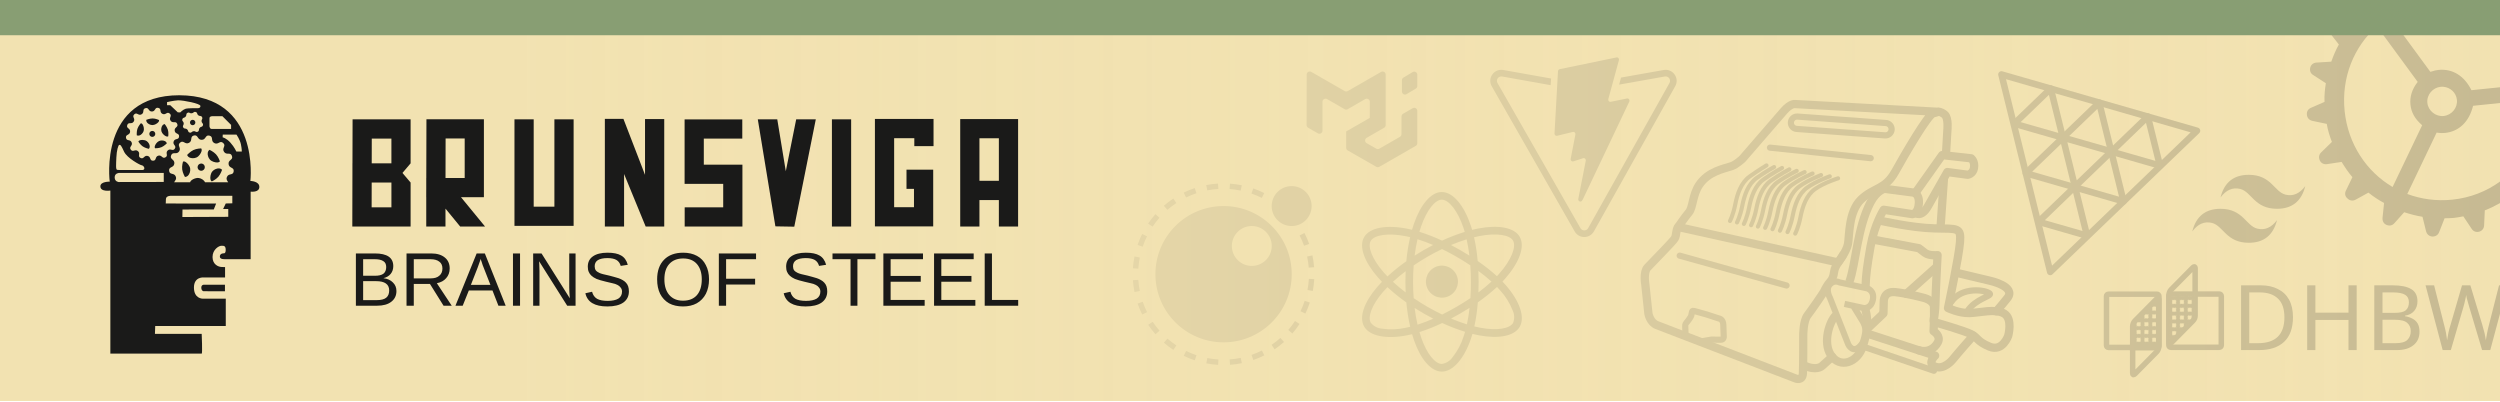
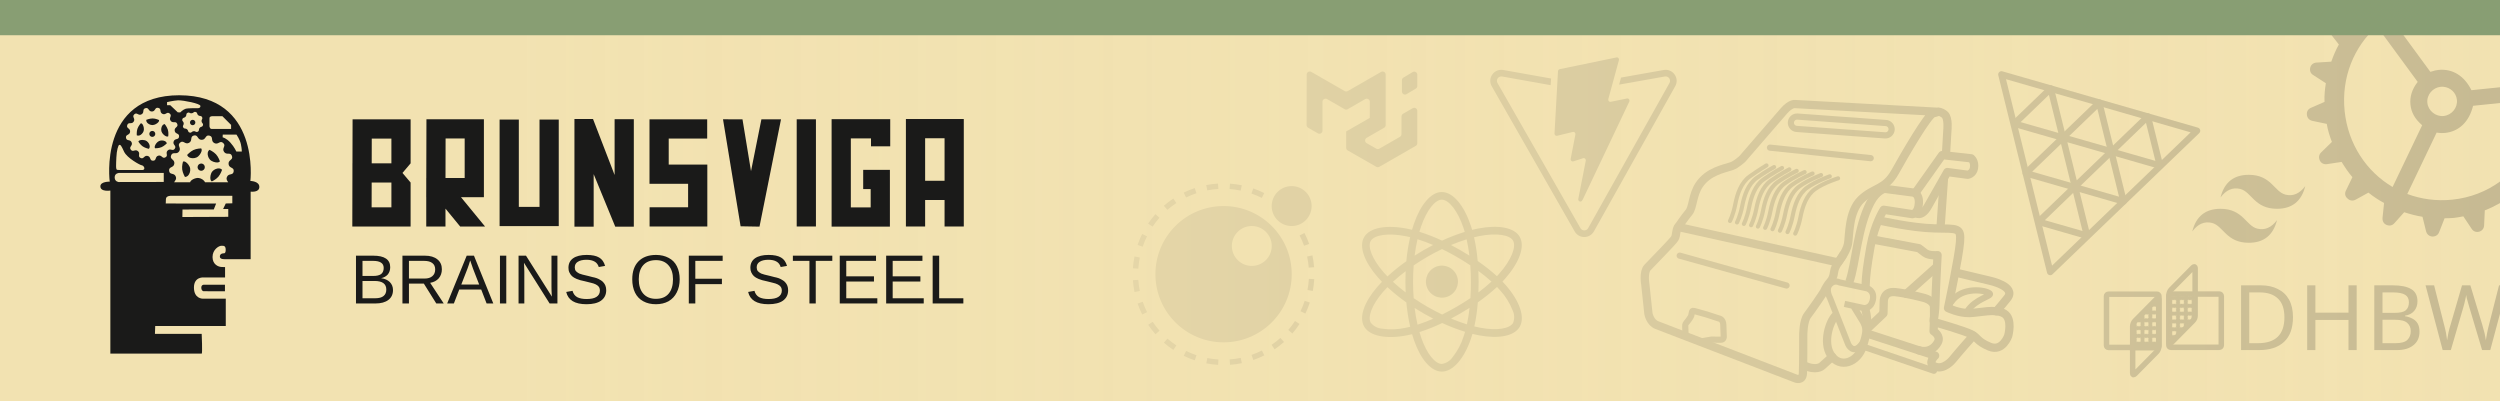
<svg xmlns="http://www.w3.org/2000/svg" xmlns:xlink="http://www.w3.org/1999/xlink" width="210mm" height="33.685mm" viewBox="0 0 210 33.685" version="1.1" id="svg1" xml:space="preserve">
  <defs id="defs1">
    <pattern xlink:href="#pattern5-6" preserveAspectRatio="xMidYMid" id="pattern21" patternTransform="matrix(0.03275495,-0.03275495,0.03275495,0.03275495,343.7492,134.9969)" x="-6" y="-3" />
    <pattern xlink:href="#pattern5-6" preserveAspectRatio="xMidYMid" id="pattern20" patternTransform="matrix(-0.03275495,-0.03275495,0.03275495,-0.03275495,343.7492,134.9969)" x="0" y="0" />
    <pattern patternUnits="userSpaceOnUse" width="20" height="20" patternTransform="translate(525,250)" preserveAspectRatio="xMidYMid" style="fill:#1a1a19" id="pattern5-6">
      <path id="path1-2-7-2" style="display:inline;stroke-width:4.856;stroke-linecap:square;paint-order:stroke markers fill;stop-color:#000000" d="m 10,10 v 5 l 5,5 h 5 V 15 L 15,10 Z M 0,20 v -5 l 5,-5 h 5 v 5 L 5,20 Z M 10,10 V 5 l 5,-5 h 5 v 5 l -5,5 z M 0,0 v 5 l 5,5 h 5 V 5 L 5,0 Z" />
    </pattern>
    <linearGradient id="linearGradient5">
      <stop style="stop-color:#f2e2b1;stop-opacity:1;" offset="0.203" id="stop4" />
      <stop style="stop-color:#f2e2b1;stop-opacity:0.8;" offset="1" id="stop5" />
    </linearGradient>
    <linearGradient id="linearGradient1">
      <stop style="stop-color:#f2e2b1;stop-opacity:1;" offset="0" id="stop1" />
      <stop style="stop-color:#f2e2b1;stop-opacity:1;" offset="1" id="stop2" />
    </linearGradient>
    <linearGradient id="linearGradient24">
      <stop style="stop-color:#f9e4a3;stop-opacity:1;" offset="0" id="stop24" />
      <stop style="stop-color:#e9e4d3;stop-opacity:1;" offset="0.216" id="stop26" />
      <stop style="stop-color:#f9e4a3;stop-opacity:1;" offset="0.382" id="stop27" />
      <stop style="stop-color:#f9e4a3;stop-opacity:1;" offset="0.489" id="stop31" />
      <stop style="stop-color:#ffffff;stop-opacity:1;" offset="0.569" id="stop30" />
      <stop style="stop-color:#f9e4a3;stop-opacity:1;" offset="0.614" id="stop28" />
      <stop style="stop-color:#dcbd5c;stop-opacity:1;" offset="0.795" id="stop29" />
      <stop style="stop-color:#f9e4a3;stop-opacity:1;" offset="1" id="stop25" />
    </linearGradient>
    <linearGradient xlink:href="#linearGradient24" id="linearGradient35" gradientUnits="userSpaceOnUse" x1="-13.802" y1="148.066" x2="112.663" y2="148.066" gradientTransform="matrix(0.2085945,0,0,0.2085945,3.128959,-18.6725)" />
    <linearGradient xlink:href="#linearGradient1" id="linearGradient2" x1="0" y1="20.56" x2="210" y2="20.56" gradientUnits="userSpaceOnUse" gradientTransform="matrix(1,0,0,0.8238636,1.0728836e-6,-0.09569701)" />
    <linearGradient xlink:href="#linearGradient5" id="linearGradient4" gradientUnits="userSpaceOnUse" gradientTransform="matrix(1,0,0,0.8238636,9.5402344e-5,-0.09558635)" x1="0" y1="20.56" x2="210" y2="20.56" />
  </defs>
  <g id="layer1">
    <rect style="font-variation-settings:'wdth' 75, 'wght' 300;fill:url(#linearGradient2);stroke-width:0.298;stroke-linecap:round;paint-order:stroke fill markers" id="rect1" width="210" height="33.685" x="1.0728836e-06" y="0" />
    <path id="path1-2" style="fill:#1a1a19;fill-opacity:1;stroke-width:0.433" d="M 198.272,1.1560055e-4 198.615,1.072 a 10.381,10.381 0 0 0 -1.108,1.113 L 196.341,1.845 c -0.264,-0.085 -0.5,5.699e-4 -0.667,0.252 a 0.534,0.534 0 0 0 0.016,0.651 l 0.775,0.991 c -0.259,0.455 -0.455,0.934 -0.637,1.441 l -1.246,0.077 c -0.263,0.017 -0.47,0.181 -0.525,0.441 -0.055,0.261 0.04,0.485 0.267,0.614 l 1.048,0.677 c -0.08,0.507 -0.139,1.023 -0.113,1.571 l -1.132,0.494 c -0.253,0.107 -0.375,0.314 -0.347,0.586 0.028,0.272 0.19,0.449 0.461,0.513 l 1.208,0.253 c 0.085,0.531 0.25,1.044 0.431,1.515 l -0.889,0.866 c -0.196,0.183 -0.241,0.432 -0.134,0.676 0.107,0.244 0.343,0.362 0.604,0.325 l 1.235,-0.188 c 0.282,0.46 0.57,0.889 0.906,1.282 l -0.537,1.115 c -0.128,0.238 -0.081,0.498 0.109,0.661 0.215,0.212 0.463,0.238 0.705,0.111 l 1.07,-0.589 c 0.412,0.335 0.86,0.624 1.313,0.873 l -0.128,1.237 c -0.024,0.268 0.092,0.5 0.327,0.598 0.266,0.115 0.504,0.05 0.677,-0.151 l 0.814,-0.91 c 0.506,0.162 1.019,0.303 1.537,0.382 l 0.297,1.203 c 0.068,0.268 0.258,0.432 0.516,0.457 0.286,0.011 0.496,-0.132 0.584,-0.366 l 0.46,-1.168 c 0.274,-0.008 0.53,-0.004 0.802,-0.032 v -5.17e-4 c 0.262,-0.027 0.501,-0.082 0.772,-0.13 l 0.699,1.049 c 0.133,0.211 0.368,0.309 0.636,0.24 0.247,-0.076 0.41,-0.276 0.412,-0.552 l 0.056,-1.239 c 0.434,-0.164 0.861,-0.38 1.28,-0.612 V 15.247 c -1.13,0.824 -2.494,1.368 -4.012,1.524 -1.341,0.138 -2.623,-0.046 -3.779,-0.477 l 2.465,-5.156 c 0.321,0.049 0.536,0.047 0.707,0.029 1.169,-0.12 2.024,-0.932 2.354,-2.28 L 210,8.654 V 7.329 l -2.399,0.247 c -0.605,-1.222 -1.604,-1.822 -2.764,-1.703 -0.172,0.018 -0.371,0.058 -0.687,0.162 l -3.403,-4.643 c 1.024,-0.645 2.224,-1.065 3.535,-1.199 2.144,-0.221 4.143,0.378 5.717,1.542 V 1.1560055e-4 Z m 1.388,2.208 3.426,4.672 c -0.487,0.621 -0.675,1.261 -0.607,1.917 0.065,0.635 0.367,1.196 0.982,1.723 l -2.483,5.188 c -2.192,-1.293 -3.744,-3.6 -4.03,-6.383 h 5.2e-4 c -0.288,-2.804 0.778,-5.41 2.712,-7.117 z m 5.597,5.084 c 0.579,0.053 1.061,0.493 1.123,1.093 0.07,0.676 -0.438,1.289 -1.123,1.359 -0.645,0.066 -1.288,-0.428 -1.358,-1.104 -0.07,-0.685 0.46,-1.28 1.105,-1.347 0.086,-0.009 0.17,-0.009 0.253,-0.002 z" />
    <g id="g53" transform="matrix(0.3469091,0,0,0.3469091,116.1636,-15.16726)">
      <path style="opacity:1;fill:none;fill-opacity:1;stroke:#1a1a19;stroke-width:2;stroke-linecap:round;stroke-linejoin:round;stroke-dasharray:none;stroke-opacity:1;paint-order:stroke fill markers" d="m 101.806,132.114 c 3.121,1.561 4.501,0.247 4.501,0.247 l 2.498,-2.248 m 8.46,-5.626 16.451,5.347 c 0,0 -2.02,1.839 -0.041,2.649 2.202,0.902 4.251,-1.663 4.251,-1.663 0,0 1.865,-2.286 5.014,-5.792 m 5.605,-5.924 c 0.97,-1.125 1.975,-2.308 2.692,-3.239 2.149,-2.788 -4.254,-4.168 -4.254,-4.168 l -8.05,-1.916" id="path26" />
      <path style="opacity:1;fill:none;fill-opacity:1;stroke:#1a1a19;stroke-width:2;stroke-linecap:round;stroke-linejoin:round;stroke-dasharray:none;stroke-opacity:1;paint-order:stroke fill markers" d="m 111.416,105.441 c -0.39,0.842 -1.951,2.567 -2.136,3.963 -0.185,1.396 -0.472,1.971 -1.027,2.587 -0.554,0.616 -1.15,1.663 -1.335,2.115 -0.185,0.452 -3.039,4.579 -4.107,5.975 -1.068,1.396 -1.027,4.887 -1.027,4.887 0,0 0.021,7.146 -0.082,9.138 -0.103,1.992 -1.786,1.253 -1.786,1.253 0,0 -31.889,-12.279 -33.573,-12.916 -1.684,-0.637 -2.052,-2.802 -2.052,-2.802 l -0.755,-7.086 c 0,0 -0.518,-2.938 0.528,-4.055 1.644,-1.757 6.16,-6.283 6.612,-7.064 0.452,-0.78 0.246,-2.136 0.821,-2.752" id="path27" />
      <path style="opacity:1;fill:none;fill-opacity:1;stroke:#1a1a19;stroke-width:2;stroke-linecap:round;stroke-linejoin:round;stroke-dasharray:none;stroke-opacity:1;paint-order:stroke fill markers" d="m 71.498,98.685 38.735,8.587 c 0,0 2.004,-2.55 2.373,-4.439 0.37,-1.889 0.082,-7.885 3.203,-10.842 3.121,-2.957 5.791,-2.3 8.213,-6.653 2.423,-4.353 7.926,-13.799 9.199,-14.168 l 1.273,-0.37 -34.784,-1.889 c 0,0 -1.027,-0.123 -2.587,1.643 -1.561,1.766 -10.062,11.622 -10.062,11.622 0,0 -1.47,1.384 -2.617,1.776 -1.86,0.636 -5.642,1.244 -7.846,4.526 -1.644,2.45 -1.505,5.492 -2.492,6.654 -0.987,1.162 -2.609,3.553 -2.609,3.553 z" id="path28" />
      <path style="opacity:1;fill:none;fill-opacity:1;stroke:#1a1a19;stroke-width:2;stroke-linecap:round;stroke-linejoin:round;stroke-dasharray:none;stroke-opacity:1;paint-order:stroke fill markers" d="m 134.496,70.8 c 0,0 0.452,-0.164 1.499,0.637 1.047,0.801 0.678,3.963 0.678,3.963 l -0.339,5.828 m -0.494,5.895 -0.823,11.742 m -0.997,9.521 -7.265,6.49 m -5.779,4.966 -3.752,3.557" id="path29" />
      <path style="opacity:1;fill:none;fill-opacity:1;stroke:#1a1a19;stroke-width:1.5;stroke-linecap:round;stroke-linejoin:round;stroke-dasharray:none;stroke-opacity:1;paint-order:stroke fill markers" d="M 97.741,112.853 71.868,105.626" id="path30" />
      <path style="opacity:1;fill:none;fill-opacity:1;stroke:#1a1a19;stroke-width:1;stroke-linecap:round;stroke-linejoin:round;stroke-dasharray:none;stroke-opacity:1;paint-order:stroke fill markers" d="m 99.837,100.286 c 0,0 0.775,-1.445 1.276,-4.02 0.507,-2.601 1.431,-5.274 3.485,-6.746 2.199,-1.576 5.617,-2.62 5.617,-2.62" id="path31" />
      <path style="opacity:1;fill:none;fill-opacity:1;stroke:#1a1a19;stroke-width:1.5;stroke-linecap:round;stroke-linejoin:round;stroke-dasharray:none;stroke-opacity:1;paint-order:stroke fill markers" d="M 118.116,82.018 93.722,79.472" id="path33" />
      <path style="opacity:1;fill:none;fill-opacity:1;stroke:#1a1a19;stroke-width:1.5;stroke-linecap:round;stroke-linejoin:round;stroke-dasharray:none;stroke-opacity:1;paint-order:stroke fill markers" d="m 78.312,119.844 3.02,0.987 c 0,0 1.054,0.091 1.095,1.549 0.041,1.458 0.103,2.936 0.103,2.936 0,0 -0.031,0.647 -0.637,0.657 -0.606,0.01 -2.372,-0.01 -2.372,-0.01 l -1.797,0.308 c 0,0 -0.76,0.154 -1.129,0.01 -0.37,-0.144 -2.906,-1.119 -2.906,-1.119 0,0 -0.39,-0.062 -0.431,-0.862 -0.041,-0.801 -0.051,-1.612 -0.051,-1.612 0,0 -0.062,-0.452 0.287,-0.821 0.349,-0.37 1.078,-1.414 1.151,-1.66 0.073,-0.247 0.211,-0.98 0.211,-0.98 0,0 0,-0.356 0.537,-0.196 0.537,0.16 2.918,0.813 2.918,0.813 z" id="path34" />
      <path style="opacity:1;fill:none;fill-opacity:1;stroke:#1a1a19;stroke-width:1;stroke-linecap:round;stroke-linejoin:round;stroke-dasharray:none;stroke-opacity:1;paint-order:stroke fill markers" d="m 84.043,97.226 c 0,0 0.775,-1.445 1.276,-4.02 0.507,-2.601 1.431,-5.274 3.485,-6.746 2.199,-1.576 4.079,-2.686 4.079,-2.686" id="path35" />
      <path style="opacity:1;fill:none;fill-opacity:1;stroke:#1a1a19;stroke-width:1;stroke-linecap:round;stroke-linejoin:round;stroke-dasharray:none;stroke-opacity:1;paint-order:stroke fill markers" d="m 85.739,97.581 c 0,0 0.775,-1.445 1.276,-4.02 0.507,-2.601 1.431,-5.274 3.485,-6.746 2.199,-1.576 4.223,-2.645 4.223,-2.645" id="path36" />
      <path style="opacity:1;fill:none;fill-opacity:1;stroke:#1a1a19;stroke-width:1;stroke-linecap:round;stroke-linejoin:round;stroke-dasharray:none;stroke-opacity:1;paint-order:stroke fill markers" d="m 87.402,97.94 c 0,0 0.775,-1.445 1.276,-4.02 0.507,-2.601 1.431,-5.274 3.485,-6.746 2.199,-1.576 4.49,-2.789 4.49,-2.789" id="path37" />
      <path style="opacity:1;fill:none;fill-opacity:1;stroke:#1a1a19;stroke-width:1;stroke-linecap:round;stroke-linejoin:round;stroke-dasharray:none;stroke-opacity:1;paint-order:stroke fill markers" d="m 89.148,98.258 c 0,0 0.775,-1.445 1.276,-4.02 0.507,-2.601 1.431,-5.274 3.485,-6.746 2.199,-1.576 4.51,-2.768 4.51,-2.768" id="path38" />
      <path style="opacity:1;fill:none;fill-opacity:1;stroke:#1a1a19;stroke-width:1;stroke-linecap:round;stroke-linejoin:round;stroke-dasharray:none;stroke-opacity:1;paint-order:stroke fill markers" d="m 90.801,98.587 c 0,0 0.775,-1.445 1.276,-4.02 0.507,-2.601 1.431,-5.274 3.485,-6.746 2.199,-1.576 4.633,-2.727 4.633,-2.727" id="path39" />
      <path style="opacity:1;fill:none;fill-opacity:1;stroke:#1a1a19;stroke-width:1;stroke-linecap:round;stroke-linejoin:round;stroke-dasharray:none;stroke-opacity:1;paint-order:stroke fill markers" d="m 92.556,98.885 c 0,0 0.775,-1.445 1.276,-4.02 0.507,-2.601 1.431,-5.274 3.485,-6.746 2.199,-1.576 4.798,-2.727 4.798,-2.727" id="path40" />
      <path style="opacity:1;fill:none;fill-opacity:1;stroke:#1a1a19;stroke-width:1;stroke-linecap:round;stroke-linejoin:round;stroke-dasharray:none;stroke-opacity:1;paint-order:stroke fill markers" d="m 94.332,99.224 c 0,0 0.775,-1.445 1.276,-4.02 0.507,-2.601 1.431,-5.274 3.485,-6.746 2.199,-1.576 4.941,-2.727 4.941,-2.727" id="path41" />
      <path style="opacity:1;fill:none;fill-opacity:1;stroke:#1a1a19;stroke-width:1;stroke-linecap:round;stroke-linejoin:round;stroke-dasharray:none;stroke-opacity:1;paint-order:stroke fill markers" d="m 96.129,99.583 c 0,0 0.775,-1.445 1.276,-4.02 0.507,-2.601 1.431,-5.274 3.485,-6.746 2.199,-1.576 5.208,-2.707 5.208,-2.707" id="path42" />
      <path style="opacity:1;fill:none;fill-opacity:1;stroke:#1a1a19;stroke-width:1;stroke-linecap:round;stroke-linejoin:round;stroke-dasharray:none;stroke-opacity:1;paint-order:stroke fill markers" d="m 97.967,99.911 c 0,0 0.775,-1.445 1.276,-4.02 0.507,-2.601 1.431,-5.274 3.485,-6.746 2.199,-1.576 5.475,-2.727 5.475,-2.727" id="path43" />
      <path style="opacity:1;fill:none;fill-opacity:1;stroke:#1a1a19;stroke-width:2;stroke-linecap:square;stroke-linejoin:round;stroke-dasharray:none;stroke-opacity:1;paint-order:stroke fill markers" d="m 120.338,97.136 c 0,0 7.724,1.771 13.3,1.888 5.576,0.116 6.389,-0.29 6.098,3.369 -0.29,3.659 -2.904,15.913 -2.904,15.913 0,0 2.614,1.278 5.169,1.22 2.555,-0.058 6.272,-1.162 8.421,0.116 2.149,1.278 0.987,5.401 0.987,5.401 0,0 -1.365,3.949 -4.53,2.614 -3.165,-1.336 -2.701,-2.149 -4.443,-3.02 -1.742,-0.871 -8.305,-2.759 -8.857,-2.904 -0.552,-0.145 0.145,-1.365 0.203,-4.385 0.058,-3.02 0.523,-11.848 0.523,-11.848 0,0 -2.033,0.232 -3.049,-0.552 -1.016,-0.784 -1.481,-1.133 -1.481,-1.133 l -10.832,-2.033" id="path44" />
      <path style="opacity:1;fill:none;fill-opacity:1;stroke:#1a1a19;stroke-width:2;stroke-linecap:butt;stroke-linejoin:round;stroke-dasharray:none;stroke-opacity:1;paint-order:stroke fill markers" d="m 112.945,111.996 c 1.595,-4.507 1.881,-13.029 5.106,-19.234 1.517,-2.919 3.391,-3.328 3.391,-3.328 l 6.679,0.871 c 0,0 1.797,-0.047 1.659,2.622 -0.13,2.511 -1.551,2.653 -1.551,2.653 l -6.961,-1.068 c 0,0 -2.254,3.516 -3.199,8.937 -0.818,4.692 -1.087,6.647 -1.196,9.534 m -0.041,5.639 c 0.875,3.292 0.337,5.953 -0.637,8.973 m 0,0 c -1.252,3.883 -5.516,5.504 -7.74,2.071 -2.004,-3.094 -0.274,-8.136 1.131,-9.491" id="path46" />
      <path style="opacity:1;fill:none;fill-opacity:1;stroke:#1a1a19;stroke-width:1.5;stroke-linecap:square;stroke-linejoin:round;stroke-dasharray:none;stroke-opacity:1;paint-order:stroke fill markers" d="m 112.497,117.463 3.862,0.842 c 0,0 1.771,0.319 2.265,-1.946 0.494,-2.265 -1.336,-2.817 -1.336,-2.817 l -6.766,-1.452 c 0,0 -1.22,-0.697 -2.323,0.523 -1.103,1.22 0.062,3.261 0.062,3.261 l 4.394,11.17 c 0,0 1.177,2.731 3.268,0.03 2.091,-2.701 0.261,-5.546 0.261,-5.546 l -1.771,-2.875" id="path47" />
      <path style="opacity:1;fill:none;fill-opacity:1;stroke:#1a1a19;stroke-width:2;stroke-linecap:butt;stroke-linejoin:round;stroke-dasharray:none;stroke-opacity:1;paint-order:stroke fill markers" d="m 128.859,90.536 6.566,-9.263 7.018,0.785 c 0,0 0.964,0.755 0.677,2.377 -0.255,1.44 -1.519,1.602 -1.519,1.602 l -4.928,-0.657 -4.682,8.25 c -0.853,1.564 -1.936,2.277 -2.875,1.745" id="path48" />
      <path style="fill:none;stroke:#1a1a19;stroke-width:1.5;stroke-linecap:round;stroke-linejoin:round;stroke-dasharray:none;stroke-opacity:1;paint-order:stroke fill markers" d="m 100.396,71.947 a 1.5,1.5 0 0 0 -1.604,1.387 1.5,1.5 0 0 0 1.387,1.605 L 121.574,76.5 a 1.5,1.5 0 0 0 1.605,-1.389 1.5,1.5 0 0 0 -1.387,-1.604 z" id="path49" />
      <path style="opacity:1;fill:none;fill-opacity:1;stroke:#1a1a19;stroke-width:1.5;stroke-linecap:round;stroke-linejoin:round;stroke-dasharray:none;stroke-opacity:1;paint-order:stroke fill markers" d="m 133.428,133.49 -16.673,-5.688" id="path50" />
      <path style="opacity:1;fill:none;fill-opacity:1;stroke:#1a1a19;stroke-width:1.5;stroke-linecap:round;stroke-linejoin:round;stroke-dasharray:none;stroke-opacity:1;paint-order:stroke fill markers" d="m 137.635,116.806 c 2.518,-3.732 8.266,-2.918 9.287,-2.022 0.707,0.62 -3.41,1.232 -5.37,4.262" id="path52" />
      <path style="opacity:1;fill:none;fill-opacity:1;stroke:#1a1a19;stroke-width:2;stroke-linecap:round;stroke-linejoin:round;stroke-dasharray:none;stroke-opacity:1;paint-order:stroke fill markers" d="m 121.202,119.594 0.07,-2.839 c 0,0 -0.123,-2.587 2.752,-2.3 2.875,0.287 6.653,1.314 6.653,1.314 0,0 2.709,0.499 2.767,2.3 0.074,2.294 -0.101,5.846 -0.101,5.846 0,0 1.857,1.125 1.03,2.696 -0.797,1.516 -2.419,2.537 -4.593,1.945" id="path53" />
    </g>
    <path id="rect10" style="fill:none;fill-opacity:0.5;stroke:#1a1a19;stroke-width:0.463;stroke-linecap:round;stroke-dasharray:none;stroke-opacity:1;paint-order:stroke fill markers" d="m 177.112,24.713 c -0.092,0 -0.167,0.075 -0.167,0.167 v 4.137 c 0,0.092 0.074,0.167 0.167,0.167 h 2.031 v 2.159 c 0,0.14 0.079,0.172 0.177,0.073 l 1.844,-1.867 c 0.098,-0.099 0.177,-0.292 0.177,-0.432 v -0.047 c 0.006,-0.017 0.009,-0.034 0.009,-0.053 V 24.88 c 0,-0.092 -0.074,-0.167 -0.167,-0.167 z" />
    <path id="rect12" style="fill:none;fill-opacity:0.75;stroke:#1a1a19;stroke-width:0.463;stroke-linecap:round;stroke-dasharray:none;stroke-opacity:1;paint-order:stroke fill markers" d="m 184.312,22.413 c -0.028,0.002 -0.062,0.02 -0.099,0.057 l -1.844,1.867 c -0.098,0.099 -0.177,0.292 -0.177,0.432 v 0.047 c -0.006,0.017 -0.009,0.034 -0.009,0.053 v 4.137 c 0,0.092 0.074,0.167 0.167,0.167 h 4.072 c 0.092,0 0.167,-0.075 0.167,-0.167 v -4.137 c 0,-0.092 -0.074,-0.167 -0.167,-0.167 h -2.031 v -2.159 c 0,-0.087 -0.031,-0.133 -0.078,-0.13 z" />
    <path id="rect14" style="fill:url(#pattern20);fill-opacity:1;stroke:#1a1a19;stroke-width:0.463;stroke-linecap:round;stroke-dasharray:none;stroke-opacity:1;paint-order:stroke fill markers" d="m 181.264,25.045 c -0.028,0.002 -0.062,0.02 -0.099,0.057 l -1.844,1.867 c -0.098,0.099 -0.177,0.292 -0.177,0.432 v 1.807 h 2.041 c 0.074,0 0.136,-0.048 0.158,-0.114 v -3.919 c 0,-0.087 -0.031,-0.133 -0.078,-0.13 z" />
    <g id="rect15">
      <path style="fill:#1a1a19;stroke-linecap:round;paint-order:stroke fill markers" d="m 182.35,24.471 c -0.174,0 -0.324,0.116 -0.377,0.273 l -0.012,0.035 v 3.957 c 0,0.057 0.005,0.113 0.031,0.174 0.026,0.061 0.081,0.132 0.164,0.166 0.083,0.034 0.171,0.021 0.232,-0.004 0.061,-0.025 0.105,-0.061 0.145,-0.102 l 1.844,-1.867 c 0.16,-0.162 0.244,-0.367 0.244,-0.594 v -2.039 z m 0.074,0.463 h 1.734 v 1.576 c 0,0.052 -0.073,0.232 -0.109,0.27 l -1.625,1.646 z" id="path79" />
      <path style="fill:url(#pattern21);stroke-linecap:round;paint-order:stroke fill markers" d="m 182.35,24.703 c -0.074,0 -0.136,0.048 -0.158,0.114 v 3.919 c 0,0.14 0.079,0.172 0.177,0.073 l 1.844,-1.867 c 0.098,-0.099 0.177,-0.292 0.177,-0.432 v -1.807 z" id="path80" />
    </g>
    <text xml:space="preserve" style="font-style:normal;font-variant:normal;font-weight:bold;font-stretch:normal;font-size:7.609px;font-family:Calibri;-inkscape-font-specification:'Calibri, Bold';font-variant-ligatures:normal;font-variant-caps:normal;font-variant-numeric:normal;font-variant-east-asian:normal;text-align:start;writing-mode:lr-tb;direction:ltr;text-anchor:start;fill:#1a1a19;fill-opacity:1;stroke:none;stroke-width:1.193;stroke-linecap:round;stroke-dasharray:none;stroke-opacity:1;paint-order:stroke fill markers" x="187.515" y="29.409" id="text21">
      <tspan id="tspan21" style="font-style:normal;font-variant:normal;font-weight:normal;font-stretch:normal;font-size:7.609px;font-family:Calibri;-inkscape-font-specification:'Calibri, Normal';font-variant-ligatures:normal;font-variant-caps:normal;font-variant-numeric:normal;font-variant-east-asian:normal;stroke:none;stroke-width:1.193" x="187.515" y="29.409">DH<tspan style="font-style:normal;font-variant:normal;font-weight:300;font-stretch:normal;font-size:7.609px;font-family:Calibri;-inkscape-font-specification:'Calibri, Light';font-variant-ligatures:normal;font-variant-caps:normal;font-variant-numeric:normal;font-variant-east-asian:normal;stroke-width:1.193" id="tspan23">BW</tspan>
      </tspan>
    </text>
    <g style="fill:none;stroke:#1a1a19;stroke-width:5.801;stroke-linecap:square;stroke-miterlimit:10;stroke-dasharray:none;stroke-opacity:1" id="g78" transform="matrix(0.09480711,0,0,0.09480711,165.3946,3.418834)">
      <g transform="translate(8.964,4.2527)" fill-rule="evenodd" stroke="#000000" stroke-linecap="butt" stroke-linejoin="round" stroke-width="4" id="g6" style="stroke:#1a1a19;stroke-width:5.801;stroke-dasharray:none;stroke-opacity:1">
        <path d="M 63.02,200.61 19.807,25.67 193.037,75.544 Z" id="path1-6" style="stroke:#1a1a19;stroke-width:5.801;stroke-dasharray:none;stroke-opacity:1" />
        <path d="m 106.39,50.612 21.591,87.496 -86.567,-24.945 z" id="path2" style="stroke:#1a1a19;stroke-width:5.801;stroke-dasharray:none;stroke-opacity:1" />
        <path d="M 84.91,125.03 74.186,81.565 117.194,93.911 Z" id="path3" style="stroke:#1a1a19;stroke-width:5.801;stroke-dasharray:none;stroke-opacity:1" />
        <path d="M 63.458,38.153 74.182,81.618 31.174,69.272 Z" id="path4" style="stroke:#1a1a19;stroke-width:5.801;stroke-dasharray:none;stroke-opacity:1" />
        <path d="m 149.47,62.93 10.724,43.465 -43.008,-12.346 z" id="path5" style="stroke:#1a1a19;stroke-width:5.801;stroke-dasharray:none;stroke-opacity:1" />
        <path d="M 84.915,125.06 95.639,168.525 52.631,156.179 Z" id="path6" style="stroke:#1a1a19;stroke-width:5.801;stroke-dasharray:none;stroke-opacity:1" />
      </g>
    </g>
    <path fill="currentColor" d="m 186.523,16.587 c 0.316,-1.269 1.107,-1.903 2.373,-1.903 1.898,0 2.135,1.427 3.084,1.665 0.633,0.159 1.186,-0.079 1.661,-0.714 -0.316,1.269 -1.107,1.903 -2.373,1.903 -1.898,0 -2.135,-1.427 -3.084,-1.665 -0.633,-0.159 -1.186,0.079 -1.661,0.714 M 184.15,19.442 c 0.316,-1.269 1.107,-1.903 2.373,-1.903 1.898,0 2.135,1.427 3.084,1.665 0.633,0.159 1.186,-0.079 1.661,-0.714 -0.316,1.269 -1.107,1.903 -2.373,1.903 -1.898,0 -2.135,-1.427 -3.084,-1.665 -0.633,-0.159 -1.186,0.079 -1.661,0.714" id="path1-8" style="fill:#1a1a19;fill-opacity:1;stroke-width:0.019" />
    <path id="path1-7" style="fill:#1a1a19;fill-opacity:1;stroke-width:1.383;stroke-dasharray:none" d="m 135.837,4.821 c -0.015,-0.001 -0.031,-5.681e-4 -0.047,0.003 l -4.775,0.986 a 0.172,0.172 0 0 0 -0.099,0.06 0.196,0.196 0 0 0 -0.043,0.111 l -0.04,0.711 -0.023,0.404 4.6e-4,-4.603e-4 -0.231,4.118 a 0.188,0.188 0 0 0 0.062,0.152 0.164,0.164 0 0 0 0.152,0.039 l 1.329,-0.324 c 0.125,-0.03 0.237,0.086 0.212,0.218 l -0.396,2.04 c -0.027,0.138 0.096,0.255 0.223,0.214 l 0.821,-0.263 c 0.127,-0.041 0.25,0.077 0.222,0.214 l -0.627,3.204 c -0.039,0.201 0.213,0.31 0.318,0.138 l 0.071,-0.115 3.891,-8.192 c 0.066,-0.137 -0.047,-0.294 -0.19,-0.265 l -1.368,0.279 c -0.129,0.027 -0.238,-0.1 -0.202,-0.232 l 0.337,-1.234 0.127,-0.464 h -4.6e-4 l 0.428,-1.568 c 0.032,-0.116 -0.048,-0.227 -0.154,-0.236 z m 4.052,1.045 c -0.046,0.002 -0.093,0.006 -0.141,0.015 l -3.58,0.636 -0.161,0.59 3.84,-0.682 a 0.371,0.371 0 0 1 0.39,0.546 l -6.832,12.195 a 0.368,0.368 0 0 1 -0.392,0.183 0.368,0.368 0 0 1 -0.255,-0.181 L 125.788,6.973 a 0.371,0.371 0 0 1 0.388,-0.548 l 4.018,0.717 0.058,0.01 0.039,-0.556 -4.017,-0.716 a 0.916,0.916 0 0 0 -0.911,0.366 0.908,0.908 0 0 0 -0.055,1.002 l 6.968,12.196 a 0.925,0.925 0 0 0 1.61,-0.006 L 140.719,7.243 C 141.079,6.601 140.584,5.844 139.888,5.866 Z" />
    <path fill="currentColor" d="m 126.486,23.956 q -0.133,-0.152 -0.28,-0.304 0.103,-0.109 0.199,-0.217 c 1.211,-1.361 1.722,-2.726 1.248,-3.546 -0.454,-0.787 -1.805,-1.021 -3.497,-0.692 q -0.25,0.049 -0.497,0.11 -0.048,-0.163 -0.1,-0.324 c -0.574,-1.73 -1.501,-2.854 -2.449,-2.854 -0.908,0 -1.786,1.054 -2.347,2.684 q -0.083,0.241 -0.153,0.486 -0.165,-0.041 -0.332,-0.075 c -1.785,-0.366 -3.222,-0.124 -3.695,0.697 -0.453,0.787 0.02,2.074 1.153,3.373 q 0.169,0.192 0.347,0.377 -0.21,0.215 -0.396,0.431 c -1.105,1.281 -1.552,2.547 -1.099,3.33 0.468,0.81 1.884,1.075 3.61,0.735 q 0.21,-0.041 0.417,-0.094 0.075,0.265 0.167,0.526 c 0.558,1.597 1.431,2.616 2.336,2.616 0.935,0 1.872,-1.096 2.44,-2.76 q 0.067,-0.197 0.127,-0.408 0.268,0.066 0.539,0.118 c 1.662,0.315 2.981,0.068 3.433,-0.717 0.467,-0.811 -0.014,-2.17 -1.172,-3.493 m -11.344,-3.714 c 0.291,-0.505 1.466,-0.703 3.007,-0.386 q 0.148,0.03 0.301,0.068 a 15.464,15.464 0 0 0 -0.318,2.02 15.841,15.841 0 0 0 -1.586,1.276 q -0.165,-0.171 -0.322,-0.351 c -0.971,-1.112 -1.354,-2.153 -1.081,-2.627 m 2.932,4.321 c -0.385,-0.292 -0.743,-0.591 -1.068,-0.891 0.324,-0.299 0.683,-0.596 1.067,-0.887 q -0.02,0.444 -0.02,0.889 0,0.445 0.02,0.889 m 0,2.972 a 5.431,5.431 0 0 1 -1.991,0.071 1.335,1.335 0 0 1 -0.936,-0.496 c -0.275,-0.475 0.084,-1.492 1.029,-2.587 q 0.178,-0.206 0.368,-0.401 a 15.464,15.464 0 0 0 1.589,1.282 15.841,15.841 0 0 0 0.321,2.046 q -0.189,0.048 -0.381,0.086 z m 5.356,-6.064 q -0.379,-0.239 -0.768,-0.462 -0.383,-0.22 -0.775,-0.425 a 14.332,14.332 0 0 1 1.312,-0.479 13.578,13.578 0 0 1 0.231,1.366 m -4.056,-2.449 c 0.48,-1.396 1.19,-2.248 1.738,-2.248 0.583,-7.56e-4 1.34,0.919 1.836,2.412 q 0.048,0.146 0.09,0.294 a 15.464,15.464 0 0 0 -1.905,0.732 15.087,15.087 0 0 0 -1.901,-0.74 q 0.066,-0.226 0.142,-0.45 m -0.302,1.074 a 13.578,13.578 0 0 1 1.305,0.484 q -0.794,0.409 -1.545,0.891 c 0.06,-0.481 0.141,-0.942 0.24,-1.375 m -0.239,5.778 q 0.375,0.241 0.761,0.462 0.394,0.226 0.797,0.435 a 13.578,13.578 0 0 1 -1.316,0.502 14.332,14.332 0 0 1 -0.243,-1.398 z m 4.116,2.373 a 5.431,5.431 0 0 1 -0.934,1.76 1.335,1.335 0 0 1 -0.896,0.564 c -0.55,0 -1.251,-0.818 -1.727,-2.185 q -0.084,-0.242 -0.155,-0.489 a 15.087,15.087 0 0 0 1.909,-0.762 15.841,15.841 0 0 0 1.921,0.738 q -0.054,0.188 -0.117,0.373 m 0.273,-0.999 a 14.332,14.332 0 0 1 -1.329,-0.487 q 0.384,-0.201 0.773,-0.426 0.4,-0.231 0.778,-0.473 a 13.578,13.578 0 0 1 -0.222,1.386 m 0.337,-3.578 q 0,0.687 -0.043,1.373 -0.559,0.379 -1.172,0.733 -0.611,0.352 -1.205,0.646 -0.624,-0.299 -1.224,-0.644 -0.596,-0.343 -1.165,-0.731 -0.053,-0.686 -0.053,-1.374 0,-0.687 0.051,-1.374 a 18.104,18.104 0 0 1 2.382,-1.375 q 0.616,0.299 1.209,0.642 0.596,0.342 1.169,0.723 0.049,0.689 0.049,1.381 m 0.721,-3.842 c 1.45,-0.281 2.542,-0.092 2.816,0.382 0.292,0.505 -0.126,1.62 -1.172,2.796 q -0.087,0.097 -0.18,0.195 a 15.087,15.087 0 0 0 -1.616,-1.273 15.087,15.087 0 0 0 -0.305,-1.998 q 0.234,-0.057 0.459,-0.102 m -0.098,2.931 a 13.578,13.578 0 0 1 1.103,0.896 13.578,13.578 0 0 1 -1.099,0.911 q 0.017,-0.448 0.017,-0.896 0,-0.456 -0.02,-0.911 m 2.919,4.367 c -0.275,0.476 -1.334,0.674 -2.756,0.406 q -0.244,-0.046 -0.501,-0.11 a 15.087,15.087 0 0 0 0.292,-2.023 15.087,15.087 0 0 0 1.612,-1.294 q 0.133,0.138 0.253,0.275 a 5.431,5.431 0 0 1 1.058,1.688 1.335,1.335 0 0 1 0.041,1.058 m -6.653,-4.632 a 1.347,1.347 0 1 0 1.841,0.493 1.347,1.347 0 0 0 -1.841,-0.493" id="path1-9" style="fill:#1a1a19;fill-opacity:1;stroke-width:0.754" />
    <path fill="#007fff" d="m 117.592,11.495 a 0.258,0.258 0 0 0 0.13,-0.223 l 0.005,-1.495 a 0.258,0.258 0 0 1 0.13,-0.223 l 0.81,-0.465 a 0.258,0.258 0 0 1 0.387,0.224 v 2.718 a 0.258,0.258 0 0 1 -0.13,0.224 l -3.058,1.757 a 0.258,0.258 0 0 1 -0.257,2.61e-4 l -2.4,-1.373 a 0.258,0.258 0 0 1 -0.13,-0.224 v -1.37 c 0,-0.002 0.002,-0.003 0.003,-0.002 10e-4,7.99e-4 0.003,0 0.003,-0.002 v -0.002 c 0,-10e-4 5.2e-4,-0.002 10e-4,-0.003 l 1.977,-1.136 c 0.002,-0.001 6.7e-4,-0.004 -10e-4,-0.004 a 0.002,0.002 0 0 1 -0.002,-0.002 l 0.004,-1.344 a 0.258,0.258 0 0 0 -0.387,-0.225 l -1.469,0.847 a 0.258,0.258 0 0 1 -0.258,0 l -1.474,-0.849 a 0.258,0.258 0 0 0 -0.387,0.224 V 10.976 a 0.258,0.258 0 0 1 -0.386,0.224 l -0.818,-0.468 a 0.258,0.258 0 0 1 -0.13,-0.225 l 0.007,-4.244 a 0.258,0.258 0 0 1 0.387,-0.223 l 2.802,1.609 a 0.258,0.258 0 0 0 0.257,0 l 2.801,-1.609 a 0.258,0.258 0 0 1 0.387,0.224 v 4.245 a 0.258,0.258 0 0 1 -0.129,0.224 l -1.467,0.845 a 0.258,0.258 0 0 0 6.7e-4,0.448 l 0.809,0.461 a 0.258,0.258 0 0 0 0.257,-5.5e-4 z m 0.17,-3.808 a 0.258,0.258 0 0 0 0.391,0.221 l 0.775,-0.465 a 0.258,0.258 0 0 0 0.126,-0.221 V 6.275 A 0.258,0.258 0 0 0 118.662,6.053 l -0.775,0.465 a 0.258,0.258 0 0 0 -0.126,0.221 v 0.948 z" id="path1-29" style="fill:#1a1a19;fill-opacity:1;stroke-width:0.036" />
    <path fill="currentColor" fill-rule="evenodd" d="m 102.78,17.308 c 3.161,0 5.724,2.563 5.724,5.724 0,3.161 -2.563,5.724 -5.724,5.724 -3.161,0 -5.724,-2.563 -5.724,-5.724 0,-3.161 2.563,-5.724 5.724,-5.724 m 2.371,1.677 c 0.926,0 1.676,0.751 1.676,1.676 0,0.926 -0.751,1.676 -1.676,1.676 -0.926,0 -1.676,-0.751 -1.676,-1.676 0,-0.926 0.751,-1.676 1.676,-1.676 m -7.089,-1.359 -0.298,-0.342 a 7.63,7.63 0 0 1 0.797,-0.607 l 0.251,0.378 a 7.169,7.169 0 0 0 -0.749,0.57 m -1.614,9.66 a 7.615,7.615 0 0 0 0.611,0.793 l 0.34,-0.3 a 7.169,7.169 0 0 1 -0.574,-0.746 z m 4.052,-11.056 -0.144,-0.43 a 7.645,7.645 0 0 0 -0.927,0.38 l 0.199,0.408 a 7.199,7.199 0 0 1 0.871,-0.357 m -3.106,2.06 -0.341,-0.3 a 7.615,7.615 0 0 0 -0.611,0.794 l 0.377,0.252 a 7.169,7.169 0 0 1 0.574,-0.746 m -1.045,1.562 -0.407,-0.201 a 7.704,7.704 0 0 0 -0.384,0.925 l 0.43,0.146 a 7.228,7.228 0 0 1 0.361,-0.87 m 3.086,10.037 a 7.704,7.704 0 0 0 0.927,0.379 l 0.144,-0.43 a 7.228,7.228 0 0 1 -0.872,-0.356 z m -3.875,-4.392 a 7.704,7.704 0 0 0 0.386,0.924 l 0.407,-0.202 a 7.258,7.258 0 0 1 -0.363,-0.869 z m 14.374,-3.017 0.452,-0.035 a 7.585,7.585 0 0 0 -0.143,-0.991 l -0.444,0.094 a 7.139,7.139 0 0 1 0.134,0.932 m -14.19,-0.848 -0.445,-0.089 a 7.675,7.675 0 0 0 -0.132,0.993 l 0.453,0.03 a 7.228,7.228 0 0 1 0.124,-0.934 m -0.124,1.875 -0.453,0.03 a 7.6,7.6 0 0 0 0.132,0.993 l 0.445,-0.089 a 7.139,7.139 0 0 1 -0.124,-0.934 m 2.149,5.279 a 7.615,7.615 0 0 0 0.797,0.606 l 0.25,-0.378 a 7.169,7.169 0 0 1 -0.749,-0.57 z m 9.045,0.179 0.255,0.376 a 7.615,7.615 0 0 0 0.79,-0.615 l -0.302,-0.339 a 7.169,7.169 0 0 1 -0.743,0.579 m -4.469,-13.093 -0.027,-0.453 a 7.645,7.645 0 0 0 -0.993,0.126 l 0.087,0.445 a 7.199,7.199 0 0 1 0.934,-0.119 m 5.871,11.844 0.344,0.296 a 7.615,7.615 0 0 0 0.602,-0.8 l -0.38,-0.248 a 7.169,7.169 0 0 1 -0.566,0.753 m 1.028,-1.573 0.409,0.196 a 7.704,7.704 0 0 0 0.373,-0.929 l -0.431,-0.141 a 7.228,7.228 0 0 1 -0.351,0.874 m 0.699,-2.721 a 7.213,7.213 0 0 1 -0.113,0.935 l 0.446,0.084 a 7.675,7.675 0 0 0 0.121,-0.994 z m 0.027,-2.932 a 7.734,7.734 0 0 0 -0.396,-0.92 l -0.404,0.206 a 7.273,7.273 0 0 1 0.372,0.865 z m -8.641,10.032 a 7.675,7.675 0 0 0 0.993,0.126 l 0.028,-0.453 a 7.199,7.199 0 0 1 -0.934,-0.119 z m 2.981,-14.961 a 7.675,7.675 0 0 0 -0.992,-0.136 l -0.032,0.453 a 7.199,7.199 0 0 1 0.933,0.128 z m -1.018,14.629 0.032,0.453 a 7.6,7.6 0 0 0 0.992,-0.137 l -0.092,-0.444 a 7.139,7.139 0 0 1 -0.933,0.129 m 2.906,-13.975 a 7.645,7.645 0 0 0 -0.923,-0.389 l -0.149,0.429 a 7.199,7.199 0 0 1 0.868,0.366 z m -1.066,13.595 0.149,0.428 a 7.734,7.734 0 0 0 0.922,-0.391 l -0.204,-0.405 a 7.258,7.258 0 0 1 -0.868,0.368 m 3.37,-10.825 c 0.926,0 1.677,-0.751 1.677,-1.677 0,-0.926 -0.751,-1.677 -1.677,-1.677 -0.926,0 -1.677,0.751 -1.677,1.677 0,0.926 0.751,1.677 1.677,1.677" clip-rule="evenodd" id="path1-96" style="fill:#1a1a19;fill-opacity:1;stroke-width:0.03" />
    <rect style="font-variation-settings:'wdth' 75, 'wght' 300;fill:url(#linearGradient4);stroke-width:0.298;stroke-linecap:round;paint-order:stroke fill markers" id="rect3" width="210" height="33.685" x="0" y="0" />
+     <path d="m 48.253,9.997 v 9.043 h 1.615 v -4.413 l 1.813,4.413 h 1.56 V 10.012 h -1.614 v 4.688 L 49.814,9.998 Z" style="fill:#1a1a19;fill-opacity:1;stroke-width:0.646" id="path1-73" />
    <path id="path24" style="fill:#1a1a19;fill-opacity:1;stroke-width:2.994;stroke-linecap:round;stroke-linejoin:round;paint-order:fill markers stroke" d="m 15.073,8.001 c -6.835,0 -5.856,7.258 -5.856,7.258 0,0 -0.771,-0.022 -0.785,0.378 -0.019,0.506 0.838,0.37 0.838,0.37 v 13.698 h 7.672 c 0.076,0 0,-1.661 0,-1.661 h -3.927 l 0.023,-0.66 h 5.927 V 25.088 H 17.012 c 0,0 -0.721,-1.04e-4 -0.721,-0.935 0,-0.934 0.833,-0.848 0.833,-0.848 h 1.782 v -0.868 c 0,0 1.8e-5,-0.008 -0.283,-0.011 -0.283,-0.004 -0.77,-0.208 -0.77,-0.838 0,-0.631 0.536,-0.944 0.74,-0.944 0.204,0 0.363,-0.011 0.366,0.34 0.004,0.351 -0.178,0.295 -0.178,0.295 0,0 -0.313,-0.007 -0.313,0.272 -0.007,0.245 0.393,0.219 0.393,0.219 h 2.193 v -5.673 c 0,0 0.731,0.096 0.731,-0.395 0,-0.491 -0.753,-0.502 -0.753,-0.502 0,0 0.854,-7.176 -5.959,-7.198 z m -0.089,0.426 c 0.437,-0.003 1.835,0.269 1.851,0.471 0.016,0.208 -0.24,0.192 -0.24,0.192 0,0 -0.801,-0.021 -1.02,0.053 -0.219,0.075 -0.433,0.299 -0.433,0.299 l -0.208,-0.005 -0.636,-0.603 H 14.032 V 8.578 c 0,0 0.529,-0.128 0.913,-0.15 0.013,-7.415e-4 0.025,-7.415e-4 0.039,-0.001 z m -1.744,0.626 c 0.016,0.001 0.034,0.003 0.053,0.008 0.305,0.068 0.071,0.364 0.351,0.502 0.28,0.139 0.374,-0.227 0.613,-0.025 0.239,0.202 -0.106,0.355 0.077,0.608 0.183,0.253 0.436,-0.027 0.554,0.263 0.118,0.29 -0.259,0.265 -0.214,0.574 0.045,0.309 0.399,0.179 0.368,0.49 -0.03,0.311 -0.352,0.114 -0.456,0.409 -0.104,0.295 0.27,0.344 0.098,0.605 -0.172,0.261 -0.365,-0.063 -0.594,0.15 -0.229,0.213 0.079,0.43 -0.194,0.581 -0.273,0.152 -0.294,-0.225 -0.596,-0.143 -0.302,0.082 -0.13,0.418 -0.442,0.425 -0.313,0.007 -0.156,-0.336 -0.461,-0.404 -0.305,-0.068 -0.309,0.309 -0.589,0.171 -0.28,-0.139 0.018,-0.37 -0.22,-0.572 -0.239,-0.202 -0.417,0.13 -0.601,-0.123 -0.183,-0.253 0.188,-0.319 0.071,-0.609 -0.118,-0.29 -0.43,-0.078 -0.475,-0.388 -0.045,-0.309 0.315,-0.195 0.345,-0.506 0.03,-0.311 -0.344,-0.269 -0.24,-0.564 0.104,-0.295 0.369,-0.027 0.541,-0.288 0.172,-0.261 -0.18,-0.398 0.049,-0.611 0.229,-0.213 0.34,0.148 0.613,-0.003 0.273,-0.152 0.026,-0.436 0.328,-0.518 0.302,-0.082 0.232,0.289 0.544,0.282 0.293,-0.007 0.235,-0.33 0.478,-0.314 z m 3.138,0.342 c 0.016,7.41e-4 0.035,0.004 0.057,0.011 0.173,0.051 0.081,0.162 0.221,0.275 0.14,0.113 0.229,-7.42e-4 0.316,0.157 0.086,0.158 -0.057,0.172 -0.038,0.351 0.019,0.179 0.163,0.162 0.112,0.334 -0.051,0.173 -0.162,0.081 -0.275,0.221 -0.113,0.14 5.71e-4,0.23 -0.157,0.316 -0.158,0.086 -0.172,-0.058 -0.351,-0.038 -0.179,0.019 -0.162,0.163 -0.334,0.112 -0.173,-0.051 -0.081,-0.162 -0.221,-0.275 -0.14,-0.113 -0.229,7.41e-4 -0.316,-0.157 -0.086,-0.158 0.057,-0.172 0.038,-0.351 -0.019,-0.179 -0.163,-0.162 -0.112,-0.335 0.051,-0.173 0.162,-0.081 0.275,-0.221 0.113,-0.14 -7.99e-4,-0.229 0.157,-0.316 0.158,-0.086 0.172,0.057 0.351,0.038 0.156,-0.017 0.163,-0.129 0.278,-0.123 z m 1.456,0.366 c 0.025,-7.41e-4 0.041,7.42e-4 0.041,7.42e-4 h 0.808 l 0.729,0.729 v 0.34 h -1.642 c -0.159,0 -0.174,-0.23 -0.174,-0.23 V 10 c 0,0 -0.004,0.006 0.004,-0.089 0.011,-0.128 0.16,-0.148 0.234,-0.15 z M 12.823,9.95 c -0.251,0 -0.534,0.115 -0.534,0.115 0,0 -0.022,0.113 0.06,0.223 0.082,0.11 0.267,0.218 0.458,0.218 0.191,0 0.403,-0.135 0.493,-0.242 0.09,-0.106 0.057,-0.183 0.057,-0.183 0,0 -0.283,-0.131 -0.534,-0.131 z m 3.362,0.114 a 0.227,0.227 0 0 0 -0.227,0.227 0.227,0.227 0 0 0 0.227,0.226 0.227,0.227 0 0 0 0.226,-0.226 0.227,0.227 0 0 0 -0.226,-0.227 z m -4.351,0.29 c -0.002,-1.7e-5 -0.004,1.94e-4 -0.004,1.94e-4 0,0 -0.211,0.229 -0.288,0.468 -0.077,0.239 -0.054,0.543 -0.054,0.543 0,0 0.1,0.055 0.23,0.011 0.13,-0.044 0.289,-0.188 0.347,-0.37 0.058,-0.182 -0.005,-0.425 -0.079,-0.543 -0.064,-0.103 -0.136,-0.11 -0.153,-0.11 z m 2.001,0.067 c 0,0 -0.114,0.012 -0.196,0.123 -0.081,0.111 -0.129,0.32 -0.073,0.502 0.056,0.182 0.248,0.345 0.376,0.4 0.128,0.055 0.191,7.41e-4 0.191,7.41e-4 0,0 0.042,-0.309 -0.032,-0.549 -0.074,-0.24 -0.267,-0.477 -0.267,-0.477 z m -1.041,0.576 a 0.251,0.251 0 0 0 -0.251,0.251 0.251,0.251 0 0 0 0.251,0.251 0.251,0.251 0 0 0 0.251,-0.251 0.251,0.251 0 0 0 -0.251,-0.251 z m 5.916,0.309 h 1.155 c 0,0 0.287,0.412 0.37,0.808 0.083,0.396 0.076,0.612 0.076,0.612 h -0.461 c 0,0 -0.147,-0.355 -0.495,-0.744 -0.347,-0.389 -0.653,-0.446 -0.653,-0.446 z m -2.359,0.066 c 0.295,-0.023 0.23,0.371 0.587,0.374 0.38,0.003 0.289,-0.446 0.657,-0.352 0.368,0.094 0.072,0.445 0.408,0.624 0.335,0.18 0.463,-0.261 0.745,-0.006 0.282,0.255 -0.143,0.427 0.071,0.742 0.213,0.315 0.531,-0.016 0.663,0.341 0.132,0.357 -0.325,0.312 -0.282,0.69 0.043,0.378 0.478,0.233 0.429,0.61 -0.049,0.377 -0.432,0.125 -0.57,0.48 -0.081,0.208 0.04,0.319 0.111,0.438 h -1.943 c -0.004,-0.007 -0.005,-0.015 -0.011,-0.023 -0.08,-0.146 -0.286,-0.306 -0.516,-0.338 -0.144,-0.02 -0.306,0.023 -0.439,0.085 -0.079,0.037 -0.148,0.082 -0.195,0.124 -0.065,0.058 -0.089,0.113 -0.097,0.151 h -1.343 c 0.065,-0.134 0.226,-0.243 0.141,-0.475 -0.132,-0.357 -0.52,-0.111 -0.562,-0.489 -0.043,-0.378 0.39,-0.225 0.439,-0.602 0.049,-0.377 -0.408,-0.34 -0.27,-0.695 0.138,-0.354 0.45,-0.018 0.669,-0.329 0.219,-0.311 -0.203,-0.491 0.083,-0.741 0.287,-0.25 0.407,0.193 0.745,0.02 0.317,-0.163 0.082,-0.486 0.356,-0.598 0.018,-0.007 0.039,-0.014 0.062,-0.02 0.023,-0.006 0.044,-0.009 0.064,-0.01 z m -4.389,0.383 c -0.072,-7.41e-4 -0.139,0.007 -0.189,0.022 -0.134,0.038 -0.149,0.12 -0.149,0.12 0,0 0.163,0.266 0.372,0.405 0.209,0.139 0.508,0.201 0.508,0.201 0,0 0.081,-0.082 0.074,-0.219 -0.007,-0.137 -0.102,-0.329 -0.26,-0.435 -0.099,-0.066 -0.235,-0.093 -0.355,-0.095 z m 1.639,0.044 c -0.08,-1.62e-4 -0.164,0.014 -0.24,0.048 -0.175,0.077 -0.315,0.286 -0.354,0.419 -0.039,0.133 0.022,0.19 0.022,0.19 0,0 0.312,0.006 0.542,-0.095 0.23,-0.101 0.443,-0.32 0.443,-0.32 v -1.92e-4 c 0,0 -0.025,-0.112 -0.144,-0.18 -0.067,-0.038 -0.164,-0.062 -0.267,-0.062 z m -3.555,0.367 v 1.96e-4 c 0.084,-0.004 0.138,0.058 0.375,0.572 0.253,0.547 1.359,1.129 1.45,1.135 0.091,0.006 0.253,0.096 0.253,0.27 0,0.174 -0.249,0.136 -0.249,0.136 h -1.835 c 0,0 -0.064,1.28e-4 -0.197,-0.011 -0.132,-0.011 -0.091,-0.468 -0.068,-1.042 0.023,-0.574 0.155,-1.061 0.253,-1.057 0.005,-7.42e-4 0.011,-0.001 0.018,-0.002 z m 6.851,0.299 c 0,0 -0.379,0.007 -0.654,0.14 -0.275,0.133 -0.524,0.409 -0.524,0.409 0,0 0.036,0.135 0.184,0.212 0.148,0.077 0.408,0.096 0.617,-0.005 0.209,-0.101 0.369,-0.362 0.411,-0.526 0.042,-0.164 -0.035,-0.231 -0.035,-0.231 z m 0.703,0.119 c 0,0 -0.119,0.074 -0.149,0.238 -0.03,0.164 0.028,0.418 0.186,0.588 0.158,0.17 0.455,0.246 0.624,0.238 0.169,-0.008 0.21,-0.101 0.21,-0.101 0,0 -0.118,-0.36 -0.326,-0.584 -0.208,-0.223 -0.545,-0.38 -0.545,-0.38 z m -2.152,0.976 c -0.039,-0.001 -0.064,0.009 -0.073,0.013 v 1.94e-4 c -0.002,0.001 -0.004,0.002 -0.004,0.002 0,0 -0.109,0.363 -0.066,0.665 0.043,0.302 0.229,0.623 0.229,0.623 0,0 0.139,0.007 0.258,-0.11 0.119,-0.117 0.217,-0.359 0.184,-0.589 -0.033,-0.23 -0.232,-0.462 -0.375,-0.552 -0.063,-0.039 -0.114,-0.052 -0.153,-0.053 z m 1.434,0.177 a 0.305,0.305 0 0 0 -0.115,0.03 0.305,0.305 0 0 0 -0.141,0.408 0.305,0.305 0 0 0 0.408,0.141 0.305,0.305 0 0 0 0.141,-0.408 0.305,0.305 0 0 0 -0.293,-0.172 z m 1.52,0.406 c -0.094,-0.006 -0.212,0.019 -0.325,0.073 -0.088,0.042 -0.172,0.103 -0.238,0.18 -0.151,0.177 -0.192,0.48 -0.165,0.647 0.028,0.167 0.124,0.197 0.124,0.197 0,0 0.344,-0.159 0.542,-0.391 0.198,-0.232 0.314,-0.585 0.314,-0.585 v -1.95e-4 c 0,0 -0.087,-0.109 -0.254,-0.12 z m -8.377,0.381 h 3.73 v 0.76 l -3.783,0.007 c 0,0 -0.34,-0.023 -0.34,-0.393 0,-0.37 0.393,-0.375 0.393,-0.375 z m 4.359,1.921 h 5.131 v 0.635 l -0.55,0.011 -0.224,0.465 h 0.433 v 0.657 l -3.855,0.016 0.011,-0.63 2.627,-0.005 0.197,-0.496 -4.234,-0.005 c 0,0 0.011,-0.053 0.016,-0.363 0.005,-0.31 0.449,-0.283 0.449,-0.283 z m 2.748,7.47 c -0.044,3.73e-4 -0.222,0.017 -0.222,0.249 0,0.264 0.179,0.299 0.179,0.299 l 1.807,0.003 v -0.55 h -1.754 c 0,0 -0.004,-2.69e-4 -0.011,-1.96e-4 z" />
-     <path d="m 50.808,9.986 v 9.043 h 1.615 V 14.616 l 1.813,4.413 h 1.56 v -9.028 h -1.614 v 4.688 L 52.369,9.987 Z m 22.685,0.006 v 9.026 h 4.896 v -4.768 h -2.243 v 1.615 h 0.628 v 1.539 h -1.666 v -5.796 h 1.694 v 0.665 H 78.417 V 9.992 Z m 7.165,0.009 v 9.028 h 1.615 v -2.226 h 1.632 v 2.226 h 1.615 v -9.028 z m -44.837,0.015 -0.013,4.937 h -0.003 v 0.749 0.058 l -0.003,0.807 h 0.003 v 1.656 0.805 h 1.615 v -0.805 -0.7 l 1.234,1.504 h 2.089 l -2.019,-2.461 h 1.924 V 10.016 Z m 7.394,0.009 v 8.95 h 4.969 v -8.95 h -1.615 v 7.335 h -1.739 v -7.335 z m 26.666,0 v 9.004 h 1.615 v -9.004 z m -40.264,3.36e-4 -0.01,3.695 h -0.003 v 0.807 l -0.01,4.502 h 4.897 v -3.695 l -0.684,-0.807 0.684,-0.807 v -3.695 z m 34.038,0 1.477,8.988 1.588,0.028 1.807,-9.015 h -1.647 l -0.873,4.355 -0.716,-4.355 z m -6.149,0.003 v 5.415 h 3.243 v 1.972 h -3.236 v 1.615 h 4.85 v -5.201 h -3.243 v -2.186 h 3.232 v -1.615 z m 24.767,1.588 h 1.632 v 3.572 h -1.632 z m -44.842,0.015 h 1.603 v 3.322 h -1.611 z m -6.202,0.009 h 1.649 v 2.08 h -1.654 z m -0.007,3.695 h 1.657 v 2.08 h -1.662 z" id="path1" style="fill:#1a1a19;fill-opacity:1;stroke-width:0.646" />
-     <text xml:space="preserve" style="font-style:normal;font-variant:normal;font-weight:normal;font-stretch:normal;font-size:6.38px;font-family:Arial;-inkscape-font-specification:'Arial, @wght=300,wdth=75';font-variant-ligatures:normal;font-variant-caps:normal;font-variant-numeric:normal;font-variant-east-asian:normal;font-variation-settings:'wdth' 75, 'wght' 300;text-align:start;writing-mode:lr-tb;direction:ltr;text-anchor:start;fill:#1a1a19;fill-opacity:1;stroke-width:0.146;stroke-linecap:round;paint-order:stroke fill markers" x="29.38" y="25.68" id="text1">
-       <tspan id="tspan1" style="font-style:normal;font-variant:normal;font-weight:normal;font-stretch:normal;font-size:6.38px;font-family:Arial;-inkscape-font-specification:'Arial, @wght=300,wdth=75';font-variant-ligatures:normal;font-variant-caps:normal;font-variant-numeric:normal;font-variant-east-asian:normal;font-variation-settings:'wdth' 75, 'wght' 300;fill:#1a1a19;fill-opacity:1;stroke-width:0.146" x="29.38" y="25.68">BRAINS OF STEEL</tspan>
+     <path d="m 35.821,10.016 -0.013,4.937 h -0.003 v 0.749 0.058 l -0.003,0.807 h 0.003 v 1.656 0.805 h 1.615 v -0.805 -0.7 l 1.234,1.504 h 2.089 l -2.019,-2.461 h 1.924 V 10.016 Z m -6.204,0.009 -0.01,3.695 h -0.003 v 0.807 l -0.01,4.502 h 4.897 v -3.695 L 33.808,14.527 34.492,13.72 v -3.695 z m 7.813,1.606 h 1.603 v 3.322 h -1.611 z m -6.202,0.009 h 1.649 v 2.08 h -1.654 z m -0.007,3.695 h 1.657 v 2.08 h -1.662 z" id="path1" style="fill:#1a1a19;fill-opacity:1;stroke-width:0.646" />
+     <path d="m 76.096,9.998 v 9.028 h 1.615 v -2.226 h 1.632 v 2.226 h 1.615 V 9.998 Z m 1.615,1.615 h 1.632 v 3.572 h -1.632 z" style="fill:#1a1a19;fill-opacity:1;stroke-width:0.646" id="path1-1" />
+     <path d="m 66.923,10.021 v 9.004 h 1.615 v -9.004 z" style="fill:#1a1a19;fill-opacity:1;stroke-width:0.646" id="path1-3" />
+     <path d="m 60.733,10.021 1.477,8.988 1.588,0.028 1.807,-9.015 h -1.647 l -0.873,4.355 -0.716,-4.355 z" style="fill:#1a1a19;fill-opacity:1;stroke-width:0.646" id="path1-78" />
+     <path d="m 54.558,10.024 v 5.415 h 3.243 v 1.972 h -3.236 v 1.615 h 4.85 v -5.201 H 56.172 V 11.639 h 3.232 v -1.615 z" style="fill:#1a1a19;fill-opacity:1;stroke-width:0.646" id="path1-93" />
+     <text xml:space="preserve" style="font-style:normal;font-variant:normal;font-weight:normal;font-stretch:normal;font-size:5.851px;font-family:Arial;-inkscape-font-specification:'Arial, @wght=300,wdth=75';font-variant-ligatures:normal;font-variant-caps:normal;font-variant-numeric:normal;font-variant-east-asian:normal;font-variation-settings:'wdth' 75, 'wght' 300;text-align:start;writing-mode:lr-tb;direction:ltr;text-anchor:start;fill:#1a1a19;fill-opacity:1;stroke-width:0.134;stroke-linecap:round;paint-order:stroke fill markers" x="29.419" y="25.491" id="text1">
+       <tspan id="tspan1" style="font-style:normal;font-variant:normal;font-weight:normal;font-stretch:normal;font-size:5.851px;font-family:Arial;-inkscape-font-specification:'Arial, @wght=300,wdth=75';font-variant-ligatures:normal;font-variant-caps:normal;font-variant-numeric:normal;font-variant-east-asian:normal;font-variation-settings:'wdth' 75, 'wght' 300;fill:#1a1a19;fill-opacity:1;stroke-width:0.134" x="29.419" y="25.491">BRAINS OF STEEL</tspan>
    </text>
    <rect style="fill:#889e73;fill-opacity:1;stroke-width:0.274;stroke-linecap:round;paint-order:stroke fill markers" id="rect9" width="210" height="2.96" x="1.0728836e-06" y="0" />
+     <path d="m 41.966,10.043 v 8.95 h 4.969 V 10.043 H 45.32 V 17.378 h -1.739 v -7.335 z" style="fill:#1a1a19;fill-opacity:1;stroke-width:0.646" id="path1-92" />
+     <path d="m 69.855,10.01 v 9.026 h 4.896 v -4.768 H 72.508 v 1.615 h 0.628 v 1.539 H 71.47 v -5.796 h 1.694 v 0.665 h 1.615 V 10.01 Z" style="fill:#1a1a19;fill-opacity:1;stroke-width:0.646" id="path1-63" />
  </g>
</svg>
